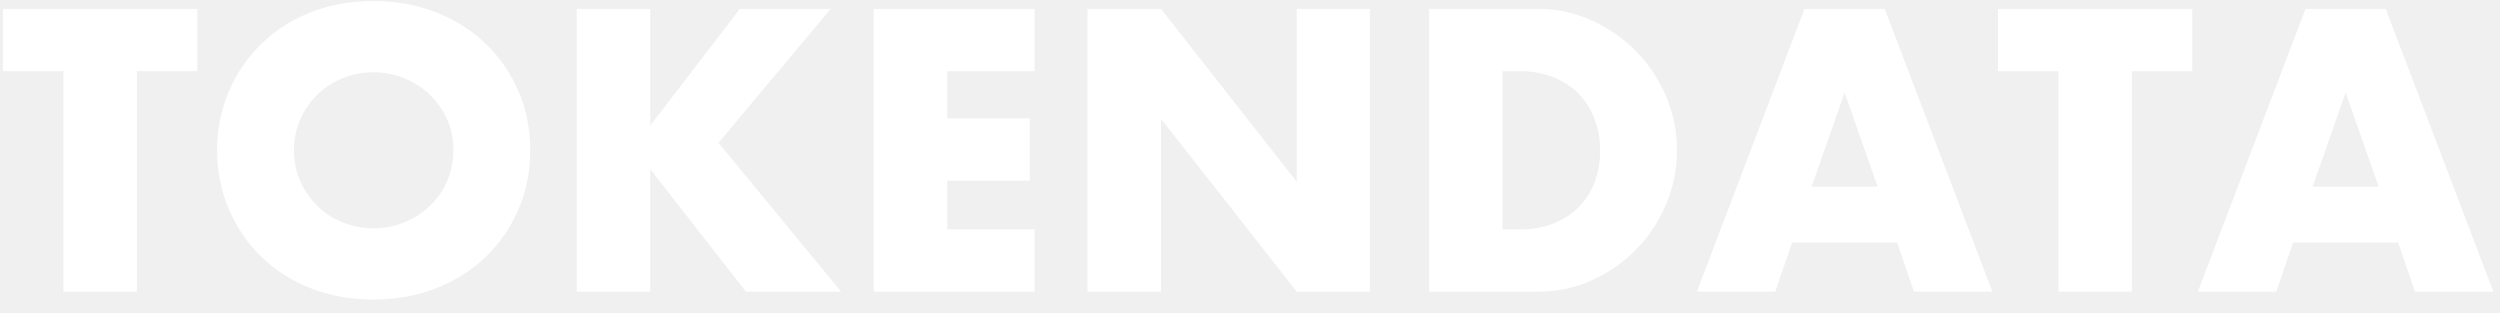
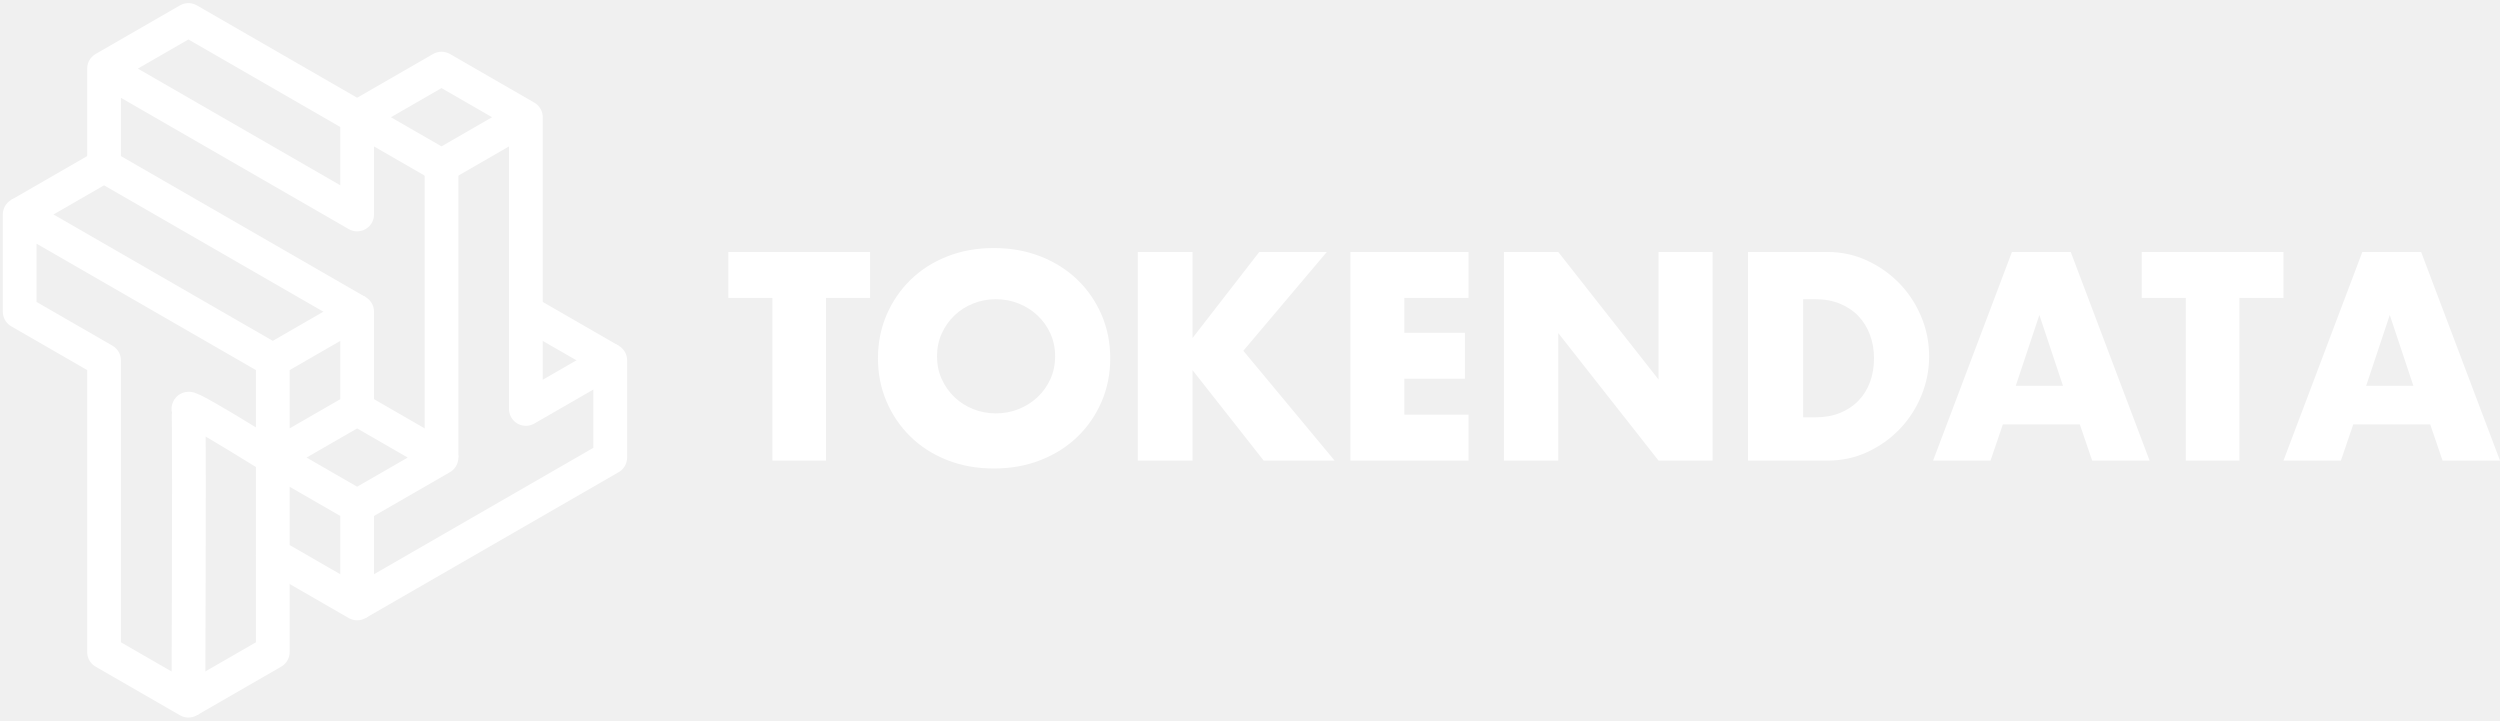
- <svg xmlns="http://www.w3.org/2000/svg" width="120px" height="15px" viewBox="0 0 120 15" version="1.1">
+ <svg xmlns="http://www.w3.org/2000/svg" width="635px" height="183px" viewBox="0 0 635 183" version="1.1">
  <defs />
-   <g id="Page-1" stroke="none" stroke-width="1" fill="none" fill-rule="evenodd">
-     <g id="Front-Page" transform="translate(-143, -37)" fill="#FFFFFF">
-       <g id="Header" transform="translate(135, 30)">
-         <path d="M14.57,10.416 L14.57,21 L11.042,21 L11.042,10.416 L8.144,10.416 L8.144,7.428 L17.468,7.428 L17.468,10.416 L14.57,10.416 Z M22.112,14.214 C22.112,14.754 22.214,15.252 22.418,15.708 C22.622,16.164 22.898,16.56 23.246,16.896 C23.594,17.232 23.999,17.493 24.461,17.679 C24.923,17.865 25.412,17.958 25.928,17.958 C26.444,17.958 26.933,17.865 27.395,17.679 C27.857,17.493 28.265,17.232 28.619,16.896 C28.973,16.56 29.252,16.164 29.456,15.708 C29.66,15.252 29.762,14.754 29.762,14.214 C29.762,13.674 29.66,13.176 29.456,12.72 C29.252,12.264 28.973,11.868 28.619,11.532 C28.265,11.196 27.857,10.935 27.395,10.749 C26.933,10.563 26.444,10.47 25.928,10.47 C25.412,10.47 24.923,10.563 24.461,10.749 C23.999,10.935 23.594,11.196 23.246,11.532 C22.898,11.868 22.622,12.264 22.418,12.72 C22.214,13.176 22.112,13.674 22.112,14.214 Z M18.422,14.214 C18.422,13.206 18.608,12.267 18.98,11.397 C19.352,10.527 19.868,9.768 20.528,9.12 C21.188,8.472 21.977,7.965 22.895,7.599 C23.813,7.233 24.824,7.05 25.928,7.05 C27.02,7.05 28.028,7.233 28.952,7.599 C29.876,7.965 30.671,8.472 31.337,9.12 C32.003,9.768 32.522,10.527 32.894,11.397 C33.266,12.267 33.452,13.206 33.452,14.214 C33.452,15.222 33.266,16.161 32.894,17.031 C32.522,17.901 32.003,18.66 31.337,19.308 C30.671,19.956 29.876,20.463 28.952,20.829 C28.028,21.195 27.02,21.378 25.928,21.378 C24.824,21.378 23.813,21.195 22.895,20.829 C21.977,20.463 21.188,19.956 20.528,19.308 C19.868,18.66 19.352,17.901 18.98,17.031 C18.608,16.161 18.422,15.222 18.422,14.214 Z M39.212,13.026 L43.514,7.428 L47.87,7.428 L42.488,13.854 L48.374,21 L43.802,21 L39.212,15.114 L39.212,21 L35.684,21 L35.684,7.428 L39.212,7.428 L39.212,13.026 Z M57.662,10.416 L53.468,10.416 L53.468,12.684 L57.428,12.684 L57.428,15.672 L53.468,15.672 L53.468,18.012 L57.662,18.012 L57.662,21 L49.94,21 L49.94,7.428 L57.662,7.428 L57.662,10.416 Z M60.2,21 L60.2,7.428 L63.728,7.428 L70.244,15.726 L70.244,7.428 L73.754,7.428 L73.754,21 L70.244,21 L63.728,12.702 L63.728,21 L60.2,21 Z M80.126,18.012 L80.936,18.012 C81.548,18.012 82.094,17.916 82.574,17.724 C83.054,17.532 83.459,17.268 83.789,16.932 C84.119,16.596 84.371,16.197 84.545,15.735 C84.719,15.273 84.806,14.766 84.806,14.214 C84.806,13.674 84.716,13.17 84.536,12.702 C84.356,12.234 84.101,11.832 83.771,11.496 C83.441,11.16 83.036,10.896 82.556,10.704 C82.076,10.512 81.536,10.416 80.936,10.416 L80.126,10.416 L80.126,18.012 Z M76.598,7.428 L81.818,7.428 C82.742,7.428 83.609,7.614 84.419,7.986 C85.229,8.358 85.937,8.853 86.543,9.471 C87.149,10.089 87.626,10.809 87.974,11.631 C88.322,12.453 88.496,13.314 88.496,14.214 C88.496,15.102 88.325,15.957 87.983,16.779 C87.641,17.601 87.167,18.324 86.561,18.948 C85.955,19.572 85.247,20.07 84.437,20.442 C83.627,20.814 82.754,21 81.818,21 L76.598,21 L76.598,7.428 Z M98.126,15.96 L96.542,11.442 L94.958,15.96 L98.126,15.96 Z M99.062,18.642 L94.022,18.642 L93.212,21 L89.45,21 L94.616,7.428 L98.468,7.428 L103.634,21 L99.872,21 L99.062,18.642 Z M110.33,10.416 L110.33,21 L106.802,21 L106.802,10.416 L103.904,10.416 L103.904,7.428 L113.228,7.428 L113.228,10.416 L110.33,10.416 Z M122.174,15.96 L120.59,11.442 L119.006,15.96 L122.174,15.96 Z M123.11,18.642 L118.07,18.642 L117.26,21 L113.498,21 L118.664,7.428 L122.516,7.428 L127.682,21 L123.92,21 L123.11,18.642 Z" id="TOKENDATA" />
+   <g id="Logo" stroke="none" stroke-width="1" fill="none" fill-rule="evenodd">
+     <g transform="translate(-430, -423)">
+       <g transform="translate(435, 428)">
+         <g id="Emblem" stroke="#FFFFFF" stroke-linejoin="round" stroke-width="8.571">
+           <polyline id="Shape" points="42.857 172.968 64.286 160.619 64.286 135.92" />
+           <path d="M64.286,86.523 L0,49.475 L0,74.173 L21.429,86.523 L21.429,160.619 L42.857,172.968 C43.029,124.29 43.029,99.591 42.857,98.872 C42.686,98.153 49.829,102.27 64.286,111.221 L64.286,86.523 L85.714,74.173 L85.714,98.872 L64.286,111.221 L64.286,135.92 L85.714,148.269 L85.714,123.571 L64.286,111.221" id="Shape" />
+           <polyline id="Shape" points="0 49.475 21.429 37.125 85.714 74.173" />
+           <polyline id="Shape" points="85.714 98.872 107.143 111.221 85.714 123.571" />
+           <polyline id="Shape" points="85.714 148.269 150 111.221 150 86.523 128.571 98.872 128.571 24.776 107.143 12.427 85.714 24.776 107.143 37.125 128.571 24.776" />
+           <path d="M150,86.523 L128.571,74.173" id="Shape" fill-rule="nonzero" />
+           <path d="M107.143,37.125 L107.143,111.221" id="Shape" fill-rule="nonzero" />
+           <polyline id="Shape" points="21.429 12.427 42.857 0.077 85.714 24.776 85.714 49.475 21.429 12.427 21.429 37.125" />
+         </g>
+         <path d="M204.811,70.668 L204.811,112 L191.189,112 L191.189,70.668 L180,70.668 L180,59 L216,59 L216,70.668 L204.811,70.668 Z M233,85.5 C233,87.591 233.4,89.52 234.2,91.286 C235,93.052 236.082,94.586 237.447,95.887 C238.812,97.188 240.4,98.199 242.212,98.919 C244.024,99.64 245.941,100 247.965,100 C249.988,100 251.906,99.64 253.718,98.919 C255.529,98.199 257.129,97.188 258.518,95.887 C259.906,94.586 261,93.052 261.8,91.286 C262.6,89.52 263,87.591 263,85.5 C263,83.409 262.6,81.48 261.8,79.714 C261,77.948 259.906,76.414 258.518,75.113 C257.129,73.812 255.529,72.801 253.718,72.081 C251.906,71.36 249.988,71 247.965,71 C245.941,71 244.024,71.36 242.212,72.081 C240.4,72.801 238.812,73.812 237.447,75.113 C236.082,76.414 235,77.948 234.2,79.714 C233.4,81.48 233,83.409 233,85.5 Z M218,86 C218,82.06 218.73,78.39 220.19,74.99 C221.651,71.59 223.676,68.623 226.267,66.09 C228.858,63.558 231.955,61.576 235.559,60.146 C239.162,58.715 243.131,58 247.465,58 C251.751,58 255.708,58.715 259.335,60.146 C262.962,61.576 266.083,63.558 268.698,66.09 C271.312,68.623 273.349,71.59 274.81,74.99 C276.27,78.39 277,82.06 277,86 C277,89.94 276.27,93.61 274.81,97.01 C273.349,100.41 271.312,103.377 268.698,105.91 C266.083,108.442 262.962,110.424 259.335,111.854 C255.708,113.285 251.751,114 247.465,114 C243.131,114 239.162,113.285 235.559,111.854 C231.955,110.424 228.858,108.442 226.267,105.91 C223.676,103.377 221.651,100.41 220.19,97.01 C218.73,93.61 218,89.94 218,86 Z M297.901,80.861 L314.851,59 L332.014,59 L310.809,84.094 L334,112 L315.986,112 L297.901,89.015 L297.901,112 L284,112 L284,59 L297.901,59 L297.901,80.861 Z M368,70.668 L351.706,70.668 L351.706,79.525 L367.091,79.525 L367.091,91.194 L351.706,91.194 L351.706,100.332 L368,100.332 L368,112 L338,112 L338,59 L368,59 L368,70.668 Z M377,112 L377,59 L390.795,59 L416.275,91.405 L416.275,59 L430,59 L430,112 L416.275,112 L390.795,79.595 L390.795,112 L377,112 Z M453,101 L456.115,101 C458.469,101 460.569,100.621 462.415,99.863 C464.262,99.104 465.819,98.062 467.088,96.735 C468.358,95.408 469.327,93.832 469.996,92.007 C470.665,90.182 471,88.18 471,86 C471,83.867 470.654,81.877 469.962,80.028 C469.269,78.18 468.288,76.592 467.019,75.265 C465.75,73.938 464.192,72.896 462.346,72.137 C460.5,71.379 458.423,71 456.115,71 L453,71 L453,101 Z M439,59 L459.182,59 C462.754,59 466.106,59.726 469.238,61.179 C472.369,62.632 475.106,64.565 477.449,66.978 C479.792,69.391 481.636,72.203 482.982,75.413 C484.327,78.623 485,81.985 485,85.5 C485,88.968 484.339,92.307 483.017,95.517 C481.694,98.727 479.862,101.55 477.519,103.987 C475.176,106.424 472.439,108.368 469.307,109.821 C466.175,111.274 462.8,112 459.182,112 L439,112 L439,59 Z M519,93 L513,75 L507,93 L519,93 Z M523.272,102.792 L503.728,102.792 L500.588,112 L486,112 L506.032,59 L520.968,59 L541,112 L526.412,112 L523.272,102.792 Z M563.811,70.668 L563.811,112 L550.189,112 L550.189,70.668 L539,70.668 L539,59 L575,59 L575,70.668 L563.811,70.668 Z M608,93 L602,75 L596,93 L608,93 Z M612.272,102.792 L592.728,102.792 L589.588,112 L575,112 L595.032,59 L609.968,59 L630,112 L615.412,112 L612.272,102.792 Z" id="TOKENDATA" fill="#FFFFFF" />
      </g>
    </g>
  </g>
</svg>
